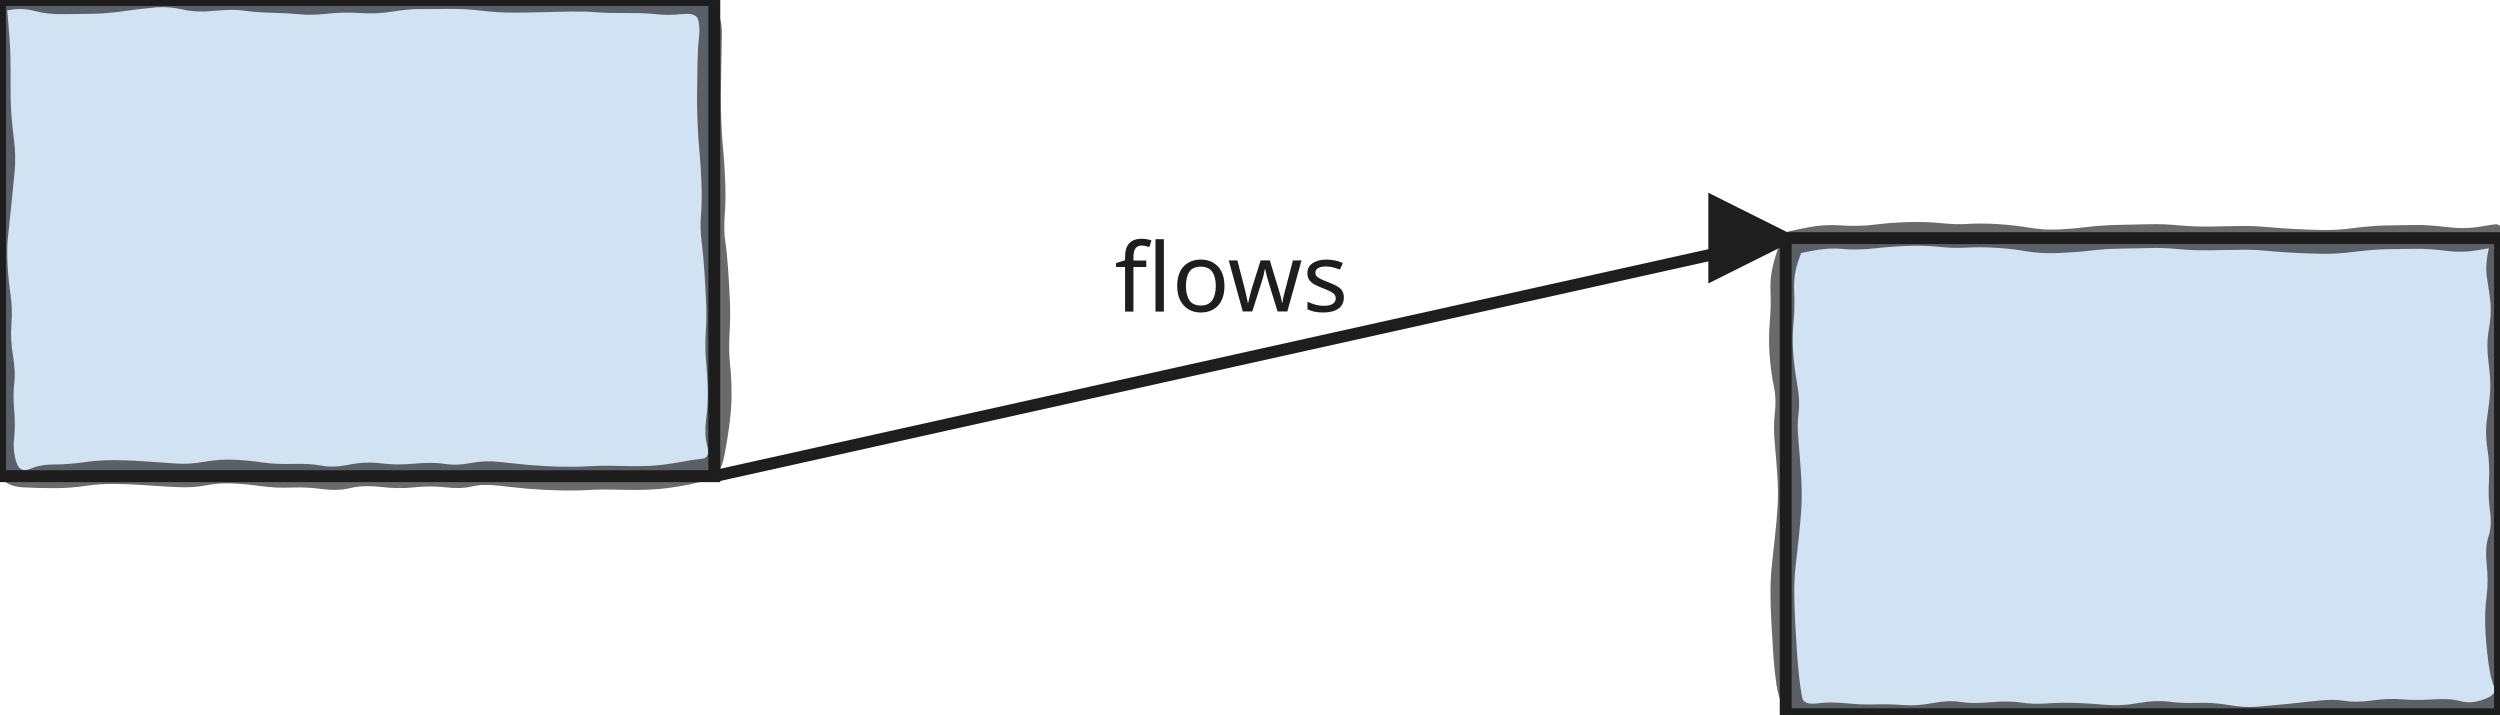
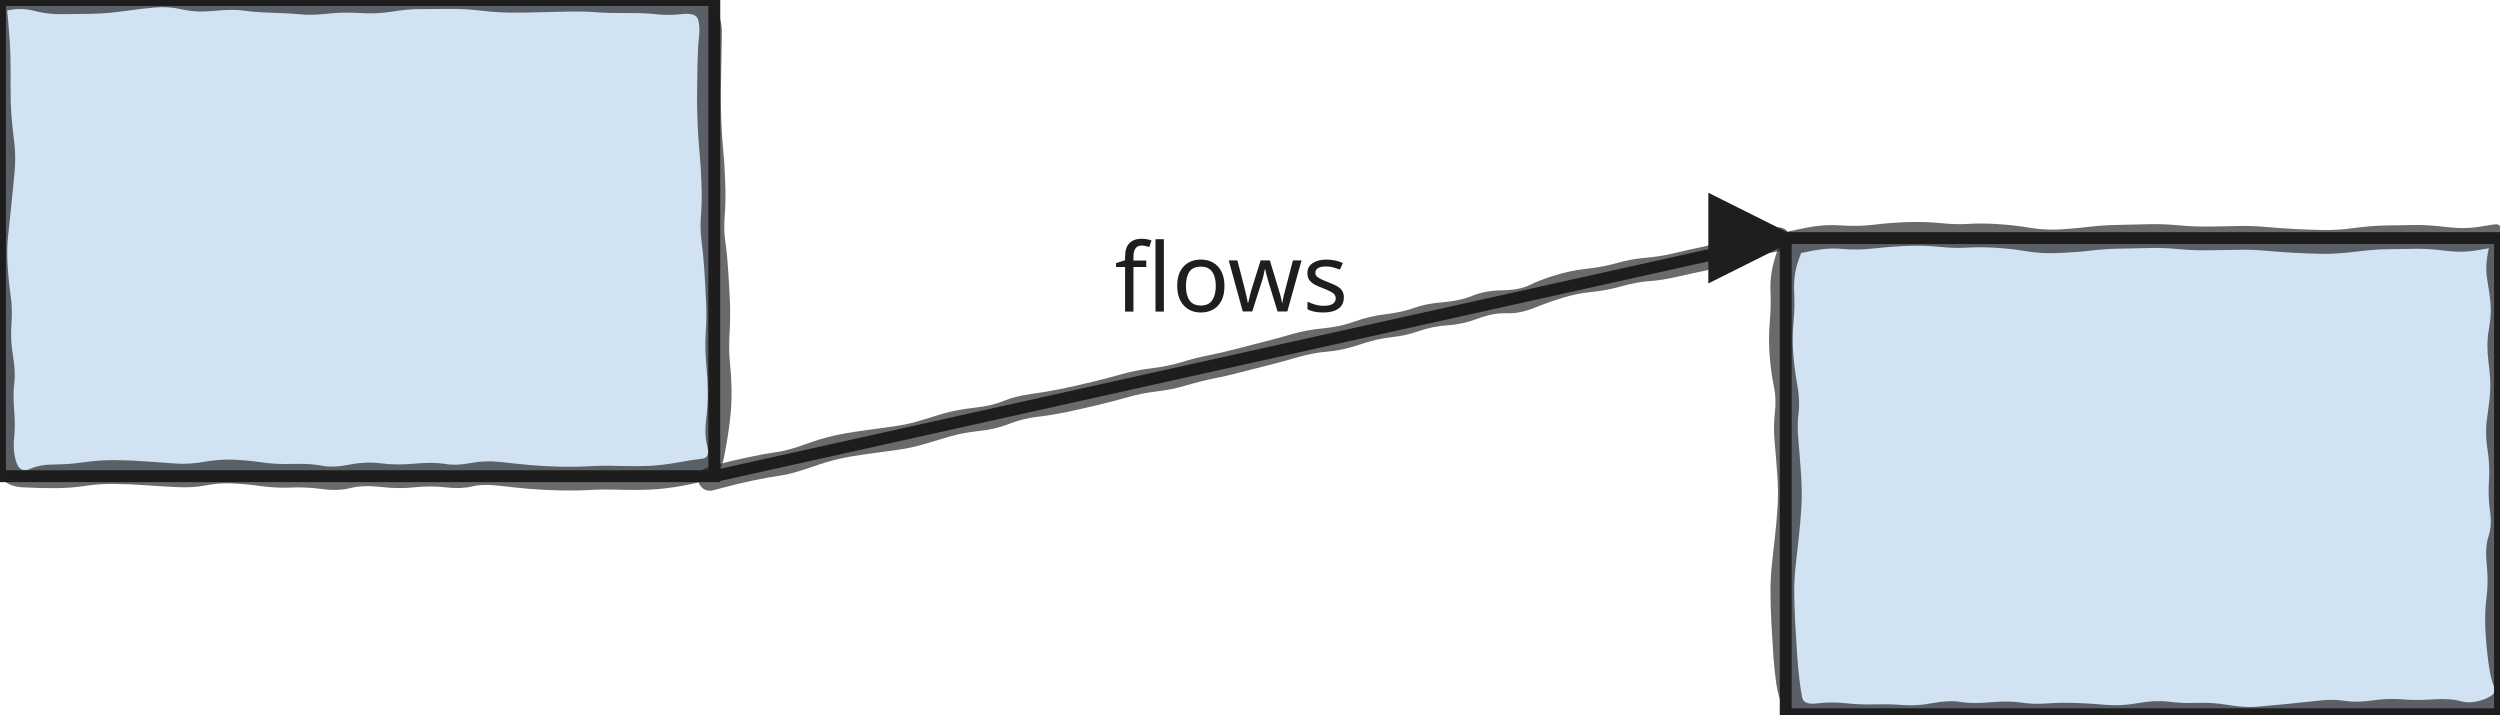
<svg xmlns="http://www.w3.org/2000/svg" viewBox="0 0 420 120">
  <path d="M 0 0 L 120 0 L 120 80 L 0 80 Z" fill="rgba(25, 113, 194, 0.2)" stroke="#1e1e1e" stroke-width="2" />
  <path d="M -1.32 -1.83 Q -1.32 -1.83 0.89 -2.24 3.1 -2.64 5.97 -2.07 8.84 -1.5 10.83 -1.57 12.81 -1.65 15.31 -1.68 17.8 -1.71 20.65 -2.13 23.51 -2.54 25.81 -2.73 28.11 -2.92 30.93 -2.35 33.76 -1.79 36.22 -2.12 38.67 -2.46 41.05 -2.18 43.43 -1.9 46.13 -1.84 48.82 -1.77 50.76 -1.58 52.7 -1.38 54.96 -1.68 57.22 -1.97 60.32 -1.79 63.43 -1.61 65.68 -2.02 67.94 -2.43 70.17 -2.44 72.4 -2.46 75.21 -2.5 78.02 -2.54 81.05 -2.2 84.07 -1.85 86.2 -1.86 88.32 -1.87 90.83 -1.94 93.34 -2.02 95.7 -2.06 98.05 -2.1 100.35 -1.94 102.66 -1.77 105.45 -1.8 108.23 -1.83 110.47 -1.6 112.72 -1.36 115.93 -0.94 119.14 -0.53 120.23 1.36 121.32 3.25 121.27 5.7 121.23 8.15 121.18 10.96 121.13 13.76 121.1 15.87 121.08 17.97 121.19 20.67 121.31 23.37 121.51 25.32 121.71 27.26 121.83 30.43 121.96 33.59 121.76 36.12 121.56 38.66 121.85 40.55 122.14 42.44 122.33 45.34 122.52 48.23 122.63 50.68 122.73 53.13 122.57 55.9 122.4 58.67 122.64 61.07 122.88 63.46 122.9 65.79 122.93 68.11 122.61 70.79 122.29 73.47 121.67 76.65 121.06 79.83 119.34 80.45 117.61 81.08 114.73 81.6 111.84 82.12 109.48 82.24 107.12 82.36 104.12 82.28 101.12 82.19 99 82.32 96.88 82.45 94.08 82.39 91.28 82.33 88.84 82.12 86.39 81.9 83.75 81.59 81.1 81.29 79.28 81.73 77.46 82.17 74.84 81.87 72.22 81.58 69.62 81.87 67.01 82.16 64.01 81.81 61.01 81.47 58.88 81.99 56.75 82.52 54.1 82.16 51.45 81.8 48.93 81.91 46.41 82.02 43.78 81.66 41.15 81.3 38.94 81.21 36.73 81.12 34.61 81.54 32.49 81.96 29.89 81.84 27.3 81.73 24.46 81.52 21.62 81.31 19.12 81.3 16.61 81.28 14.35 81.63 12.08 81.98 9.43 82.01 6.77 82.03 3.75 81.87 0.73 81.7 -0.43 79.36 -1.59 77.02 -1.49 74.19 -1.39 71.36 -1.61 68.97 -1.83 66.57 -1.58 64.34 -1.34 62.11 -1.78 59.91 -2.22 57.71 -2.04 54.68 -1.87 51.65 -2.19 49.75 -2.52 47.85 -2.69 44.97 -2.87 42.08 -2.65 39.76 -2.43 37.43 -2.1 34.28 -1.76 31.12 -1.53 28.52 -1.29 25.91 -1.59 23.89 -1.9 21.87 -2.06 19.72 -2.23 17.56 -2.22 14.84 -2.2 12.11 -2.25 9.64 -2.3 7.16 -2.62 3.74 -2.94 0.32 -2.92 0 -2.9 -0.32 -2.77 -0.62 -2.65 -0.92 -2.43 -1.16 -2.22 -1.41 -1.94 -1.57 -1.66 -1.73 -1.35 -1.8 -1.03 -1.86 -0.71 -1.82 -0.39 -1.78 -0.09 -1.64 0.2 -1.5 0.43 -1.27 0.66 -1.05 0.81 -0.76 0.95 -0.47 1 -0.15 1.05 0.17 0.99 0.49 0.94 0.81 0.78 1.09 0.62 1.37 0.39 1.59 0.15 1.81 -0.15 1.94 -0.44 2.07 -0.77 2.1 -1.09 2.13 -1.4 2.06 -1.72 1.98 -1.99 1.81 -2.27 1.64 -2.47 1.39 -2.68 1.14 -2.79 0.84 -2.91 0.54 -2.92 0.21 -2.93 -0.11 -2.84 -0.42 -2.75 -0.73 -2.57 -0.99 -2.38 -1.26 -2.12 -1.45 -1.86 -1.64 -1.55 -1.74 -1.24 -1.84 -0.92 -1.84 -0.6 -1.83 -0.29 -1.72 0.01 -1.61 0.27 -1.41 0.52 -1.21 0.7 -0.94 0.88 -0.67 0.96 -0.36 1.04 -0.05 1.04 -0.05 1.04 -0.05 1.37 3.52 1.7 7.08 1.75 9.61 1.8 12.14 1.78 14.7 1.76 17.26 1.91 19.29 2.07 21.33 2.38 23.79 2.69 26.25 2.45 28.9 2.21 31.54 1.88 34.68 1.55 37.82 1.34 39.84 1.13 41.86 1.28 44.54 1.43 47.23 1.78 49.57 2.12 51.9 1.92 54.46 1.72 57.02 2.18 59.77 2.63 62.52 2.4 64.38 2.16 66.24 2.38 68.93 2.6 71.62 2.37 73.65 2.14 75.68 2.73 77.61 3.33 79.53 5.03 78.78 6.74 78.03 9.12 78.03 11.5 78.03 14.06 77.66 16.63 77.29 19.27 77.3 21.92 77.32 24.72 77.53 27.52 77.73 29.65 77.88 31.78 78.03 34.33 77.58 36.88 77.13 39.3 77.23 41.72 77.34 44 77.68 46.28 78.02 49.17 77.94 52.06 77.85 54.03 78.23 55.99 78.61 58.7 78.06 61.41 77.51 64.02 77.84 66.63 78.18 69.68 77.89 72.73 77.61 74.71 77.93 76.7 78.26 79.09 77.79 81.49 77.32 84.12 77.62 86.75 77.92 89.06 78.13 91.37 78.33 94.01 78.4 96.64 78.46 98.94 78.33 101.23 78.19 104.09 78.28 106.94 78.36 109.04 78.27 111.14 78.18 113.9 77.69 116.66 77.19 117.99 77.06 119.32 76.93 118.82 74.96 118.32 72.98 118.62 70.56 118.93 68.14 118.91 65.99 118.9 63.84 118.65 61.13 118.41 58.43 118.57 55.87 118.74 53.3 118.63 50.9 118.53 48.49 118.35 45.74 118.18 42.99 117.88 40.67 117.57 38.35 117.77 36.05 117.96 33.74 117.84 30.71 117.73 27.67 117.52 25.6 117.31 23.53 117.2 20.73 117.08 17.93 117.11 15.81 117.13 13.69 117.18 10.8 117.23 7.91 117.43 6.29 117.62 4.66 117.31 3.38 117.01 2.11 114.65 2.36 112.29 2.62 110.28 2.39 108.26 2.17 105.32 2.19 102.37 2.22 100.24 2.06 98.11 1.9 95.79 1.94 93.46 1.98 90.89 2.05 88.32 2.13 85.97 2.12 83.62 2.12 80.84 1.79 78.07 1.46 75.24 1.5 72.4 1.54 70.5 1.53 68.6 1.52 65.9 1.95 63.2 2.38 60.44 2.19 57.68 2 55 2.3 52.31 2.6 50.52 2.41 48.72 2.23 45.82 2.15 42.92 2.07 41.01 1.79 39.11 1.52 36.05 1.82 33 2.13 30.69 1.6 28.38 1.07 26.23 1.24 24.07 1.42 20.96 1.85 17.86 2.29 15.38 2.32 12.9 2.35 10.44 2.38 7.99 2.41 5.85 1.85 3.71 1.28 1.56 1.69 -0.58 2.1 -0.82 2.12 -1.06 2.14 -1.3 2.09 -1.54 2.05 -1.76 1.95 -1.98 1.85 -2.17 1.71 -2.36 1.56 -2.51 1.37 -2.66 1.18 -2.76 0.96 -2.86 0.74 -2.9 0.5 -2.95 0.27 -2.93 0.03 -2.92 -0.21 -2.85 -0.44 -2.78 -0.67 -2.65 -0.88 -2.53 -1.09 -2.36 -1.26 -2.19 -1.43 -1.98 -1.56 -1.78 -1.68 -1.55 -1.75 -1.32 -1.83 -1.32 -1.83 Z" fill="#1e1e1e" fill-opacity="0.66" data-wobble="true" />
  <path d="M 300 40 L 420 40 L 420 120 L 300 120 Z" fill="rgba(25, 113, 194, 0.2)" stroke="#1e1e1e" stroke-width="2" />
  <path d="M 300.68 38.82 Q 300.68 38.82 303.54 38.24 306.4 37.66 309.3 37.87 312.21 38.08 315.02 37.73 317.84 37.38 320.72 37.31 323.6 37.23 326.13 37.49 328.67 37.75 330.58 37.62 332.5 37.48 335.33 37.63 338.17 37.79 340.86 38.24 343.55 38.69 346.08 38.54 348.61 38.39 350.91 38.11 353.22 37.83 355.94 37.78 358.65 37.74 360.99 37.67 363.33 37.6 365.98 37.85 368.62 38.1 371.28 38.06 373.94 38.02 376.09 37.97 378.23 37.91 380.71 38.13 383.19 38.35 385.51 38.47 387.83 38.59 390.21 38.64 392.6 38.69 395.46 38.31 398.33 37.93 400.8 37.88 403.27 37.84 405.6 37.8 407.92 37.76 411.01 38.14 414.1 38.52 416.67 38.07 419.23 37.63 419.46 37.68 419.7 37.74 419.91 37.86 420.12 37.97 420.3 38.13 420.48 38.29 420.62 38.49 420.76 38.69 420.84 38.91 420.92 39.14 420.95 39.38 420.98 39.62 420.95 39.86 420.92 40.1 420.83 40.32 420.75 40.55 420.61 40.74 420.47 40.94 420.29 41.1 420.11 41.26 419.9 41.37 419.68 41.48 419.45 41.54 419.21 41.6 418.97 41.6 418.73 41.59 420.06 42.78 421.38 43.97 421.8 46.37 422.23 48.76 422.39 50.7 422.54 52.63 422.09 55.55 421.63 58.47 422.02 60.86 422.41 63.25 422.33 65.47 422.24 67.69 421.82 70.44 421.41 73.19 421.84 75.36 422.26 77.53 422.11 80.52 421.96 83.51 422.29 85.72 422.62 87.93 421.97 90.41 421.32 92.89 421.68 95.07 422.04 97.25 421.72 100.2 421.39 103.14 421.52 105.61 421.64 108.08 422.02 110.85 422.39 113.61 422.23 116.27 422.06 118.93 419.25 120.45 416.44 121.97 413.68 121.6 410.91 121.24 408.53 121.46 406.14 121.68 403.54 121.48 400.94 121.28 398.62 121.65 396.3 122.02 393.88 121.7 391.45 121.38 389.52 121.67 387.58 121.96 384.54 122.26 381.49 122.55 379.44 122.72 377.4 122.89 374.2 122.41 371.01 121.93 368.97 122.05 366.92 122.18 364.29 121.87 361.67 121.57 359.37 122.07 357.07 122.57 353.97 122.37 350.87 122.16 348.43 122.09 345.99 122.01 343.9 122.17 341.81 122.33 339.39 122 336.97 121.67 334.32 121.95 331.66 122.23 329.29 121.89 326.92 121.56 324.83 122.06 322.75 122.55 319.97 122.41 317.18 122.26 314.95 122.33 312.71 122.41 309.92 122.13 307.13 121.86 303.92 121.39 300.72 120.93 299.75 119.12 298.78 117.31 298.44 115.02 298.11 112.73 297.93 110.26 297.76 107.79 297.6 104.78 297.44 101.78 297.44 99.46 297.43 97.15 297.7 94.64 297.97 92.13 298.23 89.81 298.48 87.48 298.64 85.06 298.79 82.64 298.58 79.73 298.38 76.83 298.14 74.26 297.91 71.7 298.18 69.32 298.46 66.95 297.99 64.79 297.53 62.63 297.31 59.81 297.08 56.99 297.32 54.16 297.56 51.33 297.44 48.75 297.32 46.17 298.25 43.16 299.18 40.15 299.33 39.87 299.48 39.58 299.71 39.36 299.95 39.13 300.24 39 300.53 38.86 300.85 38.82 301.18 38.78 301.49 38.85 301.81 38.92 302.09 39.09 302.36 39.25 302.58 39.5 302.79 39.74 302.91 40.04 303.03 40.34 303.05 40.67 303.07 40.99 302.98 41.3 302.9 41.61 302.72 41.88 302.54 42.15 302.28 42.35 302.02 42.54 301.72 42.65 301.41 42.75 301.09 42.76 300.76 42.76 300.46 42.66 300.15 42.55 299.89 42.36 299.63 42.17 299.45 41.9 299.27 41.63 299.18 41.32 299.09 41.01 299.11 40.69 299.12 40.36 299.24 40.06 299.36 39.76 299.57 39.51 299.78 39.26 300.05 39.1 300.33 38.93 300.64 38.86 300.96 38.79 301.28 38.82 301.6 38.85 301.9 38.99 302.19 39.12 302.43 39.34 302.66 39.56 302.82 39.85 302.97 40.13 303.02 40.45 303.08 40.77 303.03 41.09 302.98 41.41 302.98 41.41 302.98 41.41 302.14 43.75 301.3 46.08 301.42 48.88 301.55 51.68 301.31 54.19 301.07 56.7 301.26 59.29 301.45 61.88 301.94 64.63 302.43 67.38 302.16 69.37 301.89 71.35 302.13 73.95 302.37 76.56 302.58 79.72 302.78 82.89 302.62 85.41 302.46 87.92 302.2 90.25 301.95 92.57 301.69 94.86 301.43 97.14 301.43 99.35 301.44 101.57 301.59 104.54 301.75 107.51 301.91 109.85 302.07 112.2 302.29 114.04 302.51 115.88 302.76 117.17 303.02 118.46 305.28 118.17 307.54 117.88 310.06 118.14 312.59 118.41 315.02 118.34 317.45 118.27 319.71 118.45 321.96 118.64 324.7 118.12 327.44 117.6 329.37 117.93 331.31 118.25 334.42 117.98 337.52 117.71 339.53 118.03 341.53 118.34 343.82 118.18 346.12 118.01 348.65 118.09 351.18 118.18 353.76 118.41 356.34 118.64 359.21 118.12 362.08 117.6 364.41 117.89 366.73 118.18 369.17 118.08 371.62 117.98 374.36 118.44 377.1 118.9 379.1 118.74 381.1 118.57 384.08 118.28 387.06 117.99 389.53 117.71 391.99 117.42 393.88 117.74 395.77 118.06 398.5 117.68 401.24 117.3 403.54 117.49 405.84 117.69 408.73 117.5 411.62 117.3 413.41 117.8 415.21 118.29 417.42 117.45 419.63 116.61 419.03 115.38 418.43 114.15 418.04 111.2 417.65 108.26 417.53 105.47 417.42 102.67 417.75 100.2 418.07 97.73 417.77 94.82 417.47 91.9 418.07 90.12 418.67 88.35 418.32 85.82 417.97 83.3 418.15 80.74 418.32 78.19 417.89 75.43 417.46 72.66 417.85 70.08 418.24 67.5 418.35 65.65 418.46 63.81 418.07 60.84 417.68 57.88 418.12 55.4 418.56 52.92 418.42 51.19 418.29 49.45 417.84 46.89 417.4 44.33 418.31 40.98 419.23 37.63 419.46 37.68 419.7 37.74 419.91 37.86 420.12 37.97 420.3 38.13 420.48 38.29 420.62 38.49 420.76 38.69 420.84 38.91 420.92 39.14 420.95 39.38 420.98 39.62 420.95 39.86 420.92 40.1 420.83 40.32 420.75 40.55 420.61 40.74 420.47 40.94 420.29 41.1 420.11 41.26 419.9 41.37 419.68 41.48 419.45 41.54 419.21 41.6 418.97 41.6 418.73 41.59 416.19 42.04 413.65 42.49 410.82 42.12 407.99 41.76 405.66 41.8 403.34 41.84 401.09 41.87 398.84 41.9 395.68 42.29 392.52 42.69 390.07 42.64 387.63 42.59 385.22 42.46 382.81 42.34 380.58 42.12 378.34 41.91 376.16 41.97 373.99 42.02 371.11 42.05 368.24 42.08 365.84 41.84 363.45 41.6 361.08 41.67 358.72 41.74 356.21 41.77 353.7 41.8 351.25 42.1 348.81 42.39 345.86 42.51 342.9 42.63 340.42 42.21 337.94 41.78 335.34 41.63 332.75 41.47 330.5 41.6 328.26 41.73 325.98 41.48 323.69 41.23 321 41.29 318.3 41.36 315.09 41.71 311.88 42.07 309.52 41.82 307.15 41.58 304.31 42.16 301.48 42.74 301.24 42.76 301 42.78 300.76 42.74 300.52 42.7 300.3 42.61 300.08 42.51 299.89 42.37 299.69 42.23 299.54 42.04 299.39 41.85 299.28 41.63 299.18 41.42 299.13 41.18 299.08 40.94 299.09 40.7 299.1 40.46 299.17 40.23 299.24 40 299.36 39.79 299.48 39.58 299.65 39.41 299.81 39.23 300.02 39.1 300.22 38.98 300.45 38.9 300.68 38.82 300.68 38.82 Z" fill="#1e1e1e" fill-opacity="0.66" data-wobble="true" />
  <path d="M 120 80 L 300 40" fill="none" stroke="#1e1e1e" stroke-width="2" />
+   <path d="M 118.75 78.54 Q 118.75 78.54 120.68 78 122.61 77.47 125.46 76.87 128.3 76.26 130.35 75.97 132.4 75.69 135.05 74.72 137.7 73.74 139.98 73.22 142.26 72.71 145.07 72.33 147.89 71.95 150.28 71.61 152.68 71.26 154.45 70.7 156.21 70.14 158.47 69.48 160.74 68.83 163.68 68.5 166.63 68.18 168.57 67.37 170.51 66.57 173.2 66.19 175.88 65.82 178.15 65.36 180.41 64.9 183.4 64.18 186.39 63.46 188.52 62.84 190.65 62.22 193.54 61.86 196.43 61.49 198.56 60.83 200.69 60.16 202.99 59.7 205.3 59.24 207.39 58.69 209.49 58.14 212.04 57.49 214.6 56.85 217.03 56.14 219.46 55.43 222.31 55.16 225.15 54.89 227.59 54.01 230.02 53.13 232.83 52.78 235.65 52.44 237.52 51.74 239.4 51.03 242.37 50.78 245.33 50.53 247.42 49.67 249.51 48.81 252.37 48.77 255.24 48.74 256.97 47.89 258.71 47.03 261.32 46.23 263.92 45.43 266.64 45.14 269.36 44.85 271.68 44.18 274.01 43.51 276.42 43.31 278.84 43.11 281.3 42.53 283.76 41.94 285.71 41.54 287.66 41.15 289.99 40.27 292.32 39.39 295.38 38.8 298.44 38.21 298.76 38.2 299.09 38.19 299.4 38.29 299.7 38.38 299.97 38.57 300.23 38.76 300.42 39.02 300.61 39.29 300.7 39.6 300.79 39.91 300.78 40.23 300.77 40.55 300.66 40.86 300.55 41.16 300.35 41.41 300.14 41.66 299.87 41.84 299.6 42.01 299.28 42.09 298.97 42.17 298.65 42.14 298.32 42.11 298.03 41.98 297.73 41.85 297.49 41.64 297.25 41.42 297.09 41.14 296.93 40.86 296.87 40.54 296.81 40.22 296.86 39.9 296.9 39.58 297.05 39.29 297.19 39 297.42 38.77 297.65 38.54 297.94 38.4 298.23 38.26 298.55 38.22 298.87 38.17 299.19 38.23 299.51 38.3 299.79 38.46 300.07 38.62 300.28 38.86 300.5 39.1 300.63 39.4 300.75 39.69 300.78 40.02 300.8 40.34 300.73 40.65 300.65 40.97 300.47 41.24 300.3 41.51 300.04 41.71 299.79 41.92 299.49 42.03 299.18 42.14 299.18 42.14 299.18 42.14 296.44 42.64 293.7 43.15 291.08 44.11 288.46 45.07 286.56 45.45 284.67 45.83 281.9 46.47 279.14 47.1 277.11 47.23 275.07 47.36 272.42 48.1 269.77 48.83 267.42 49.05 265.07 49.27 262.7 49.98 260.32 50.69 257.83 51.7 255.35 52.71 253.11 52.63 250.86 52.55 248.27 53.53 245.68 54.5 243.2 54.65 240.72 54.81 238.42 55.61 236.12 56.41 233.72 56.66 231.32 56.91 228.43 57.89 225.53 58.87 223.05 59.07 220.57 59.27 218.07 60 215.57 60.73 213.04 61.37 210.5 62.01 208.29 62.58 206.08 63.16 203.96 63.58 201.85 63.99 199.39 64.72 196.92 65.46 194.34 65.76 191.75 66.07 189.54 66.71 187.33 67.34 184.27 68.08 181.2 68.82 178.8 69.31 176.39 69.79 174.17 70.04 171.95 70.3 169.52 71.22 167.08 72.15 164.46 72.41 161.84 72.68 159.62 73.32 157.4 73.96 155.33 74.59 153.25 75.22 150.83 75.57 148.42 75.91 145.77 76.26 143.13 76.61 141.09 77.06 139.05 77.51 136.01 78.58 132.97 79.64 131.05 79.91 129.13 80.18 126.4 80.75 123.67 81.33 121.74 81.86 119.81 82.39 119.57 82.43 119.34 82.46 119.1 82.44 118.86 82.42 118.63 82.34 118.4 82.26 118.2 82.13 118 82 117.83 81.82 117.67 81.65 117.55 81.44 117.43 81.23 117.37 80.99 117.3 80.76 117.3 80.52 117.29 80.28 117.34 80.04 117.39 79.81 117.5 79.59 117.6 79.37 117.76 79.19 117.91 79 118.11 78.86 118.3 78.72 118.53 78.63 118.75 78.54 118.75 78.54 Z" fill="#1e1e1e" fill-opacity="0.66" data-wobble="true" />
  <path d="M 300 40 L 288 46 L 288 34 Z" fill="#1e1e1e" stroke="#1e1e1e" stroke-width="2" />
  <text x="206.876" y="52.343" fill="#1e1e1e" font-size="16" text-anchor="middle">
    <tspan font-family="'Balsamiq Sans Neue', 'Balsamiq Sans', sans-serif">flows</tspan>
  </text>
</svg>
